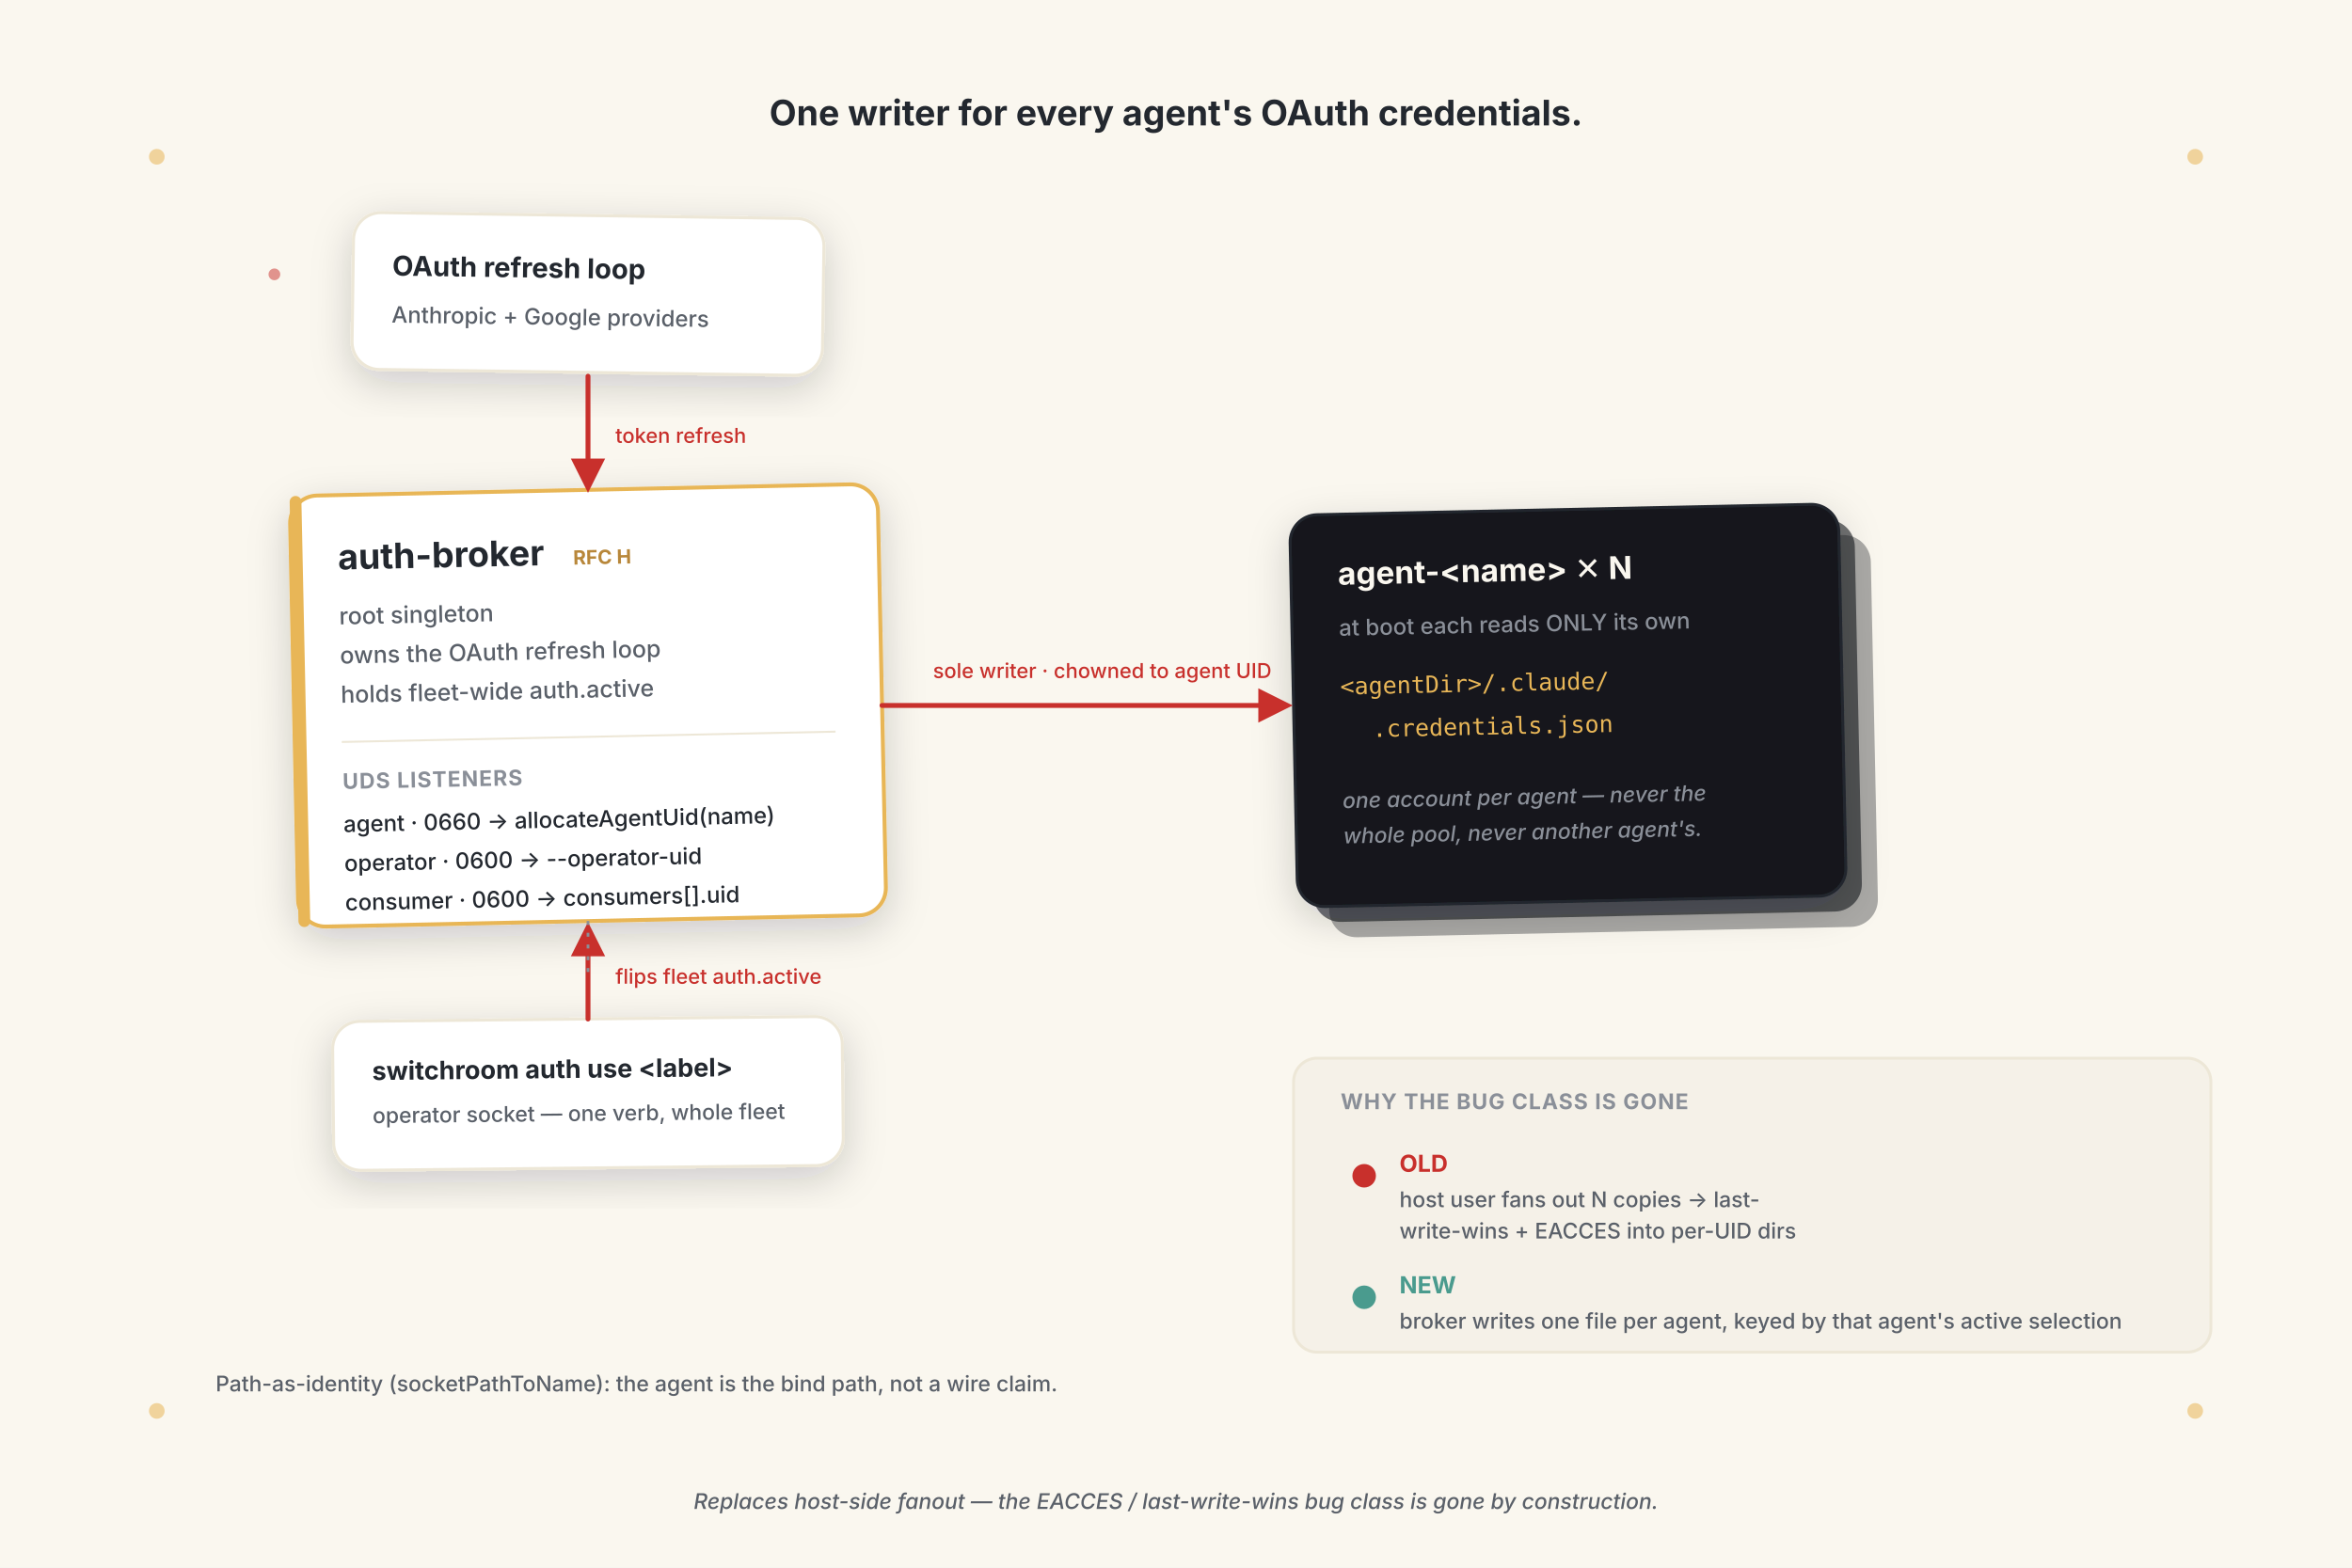
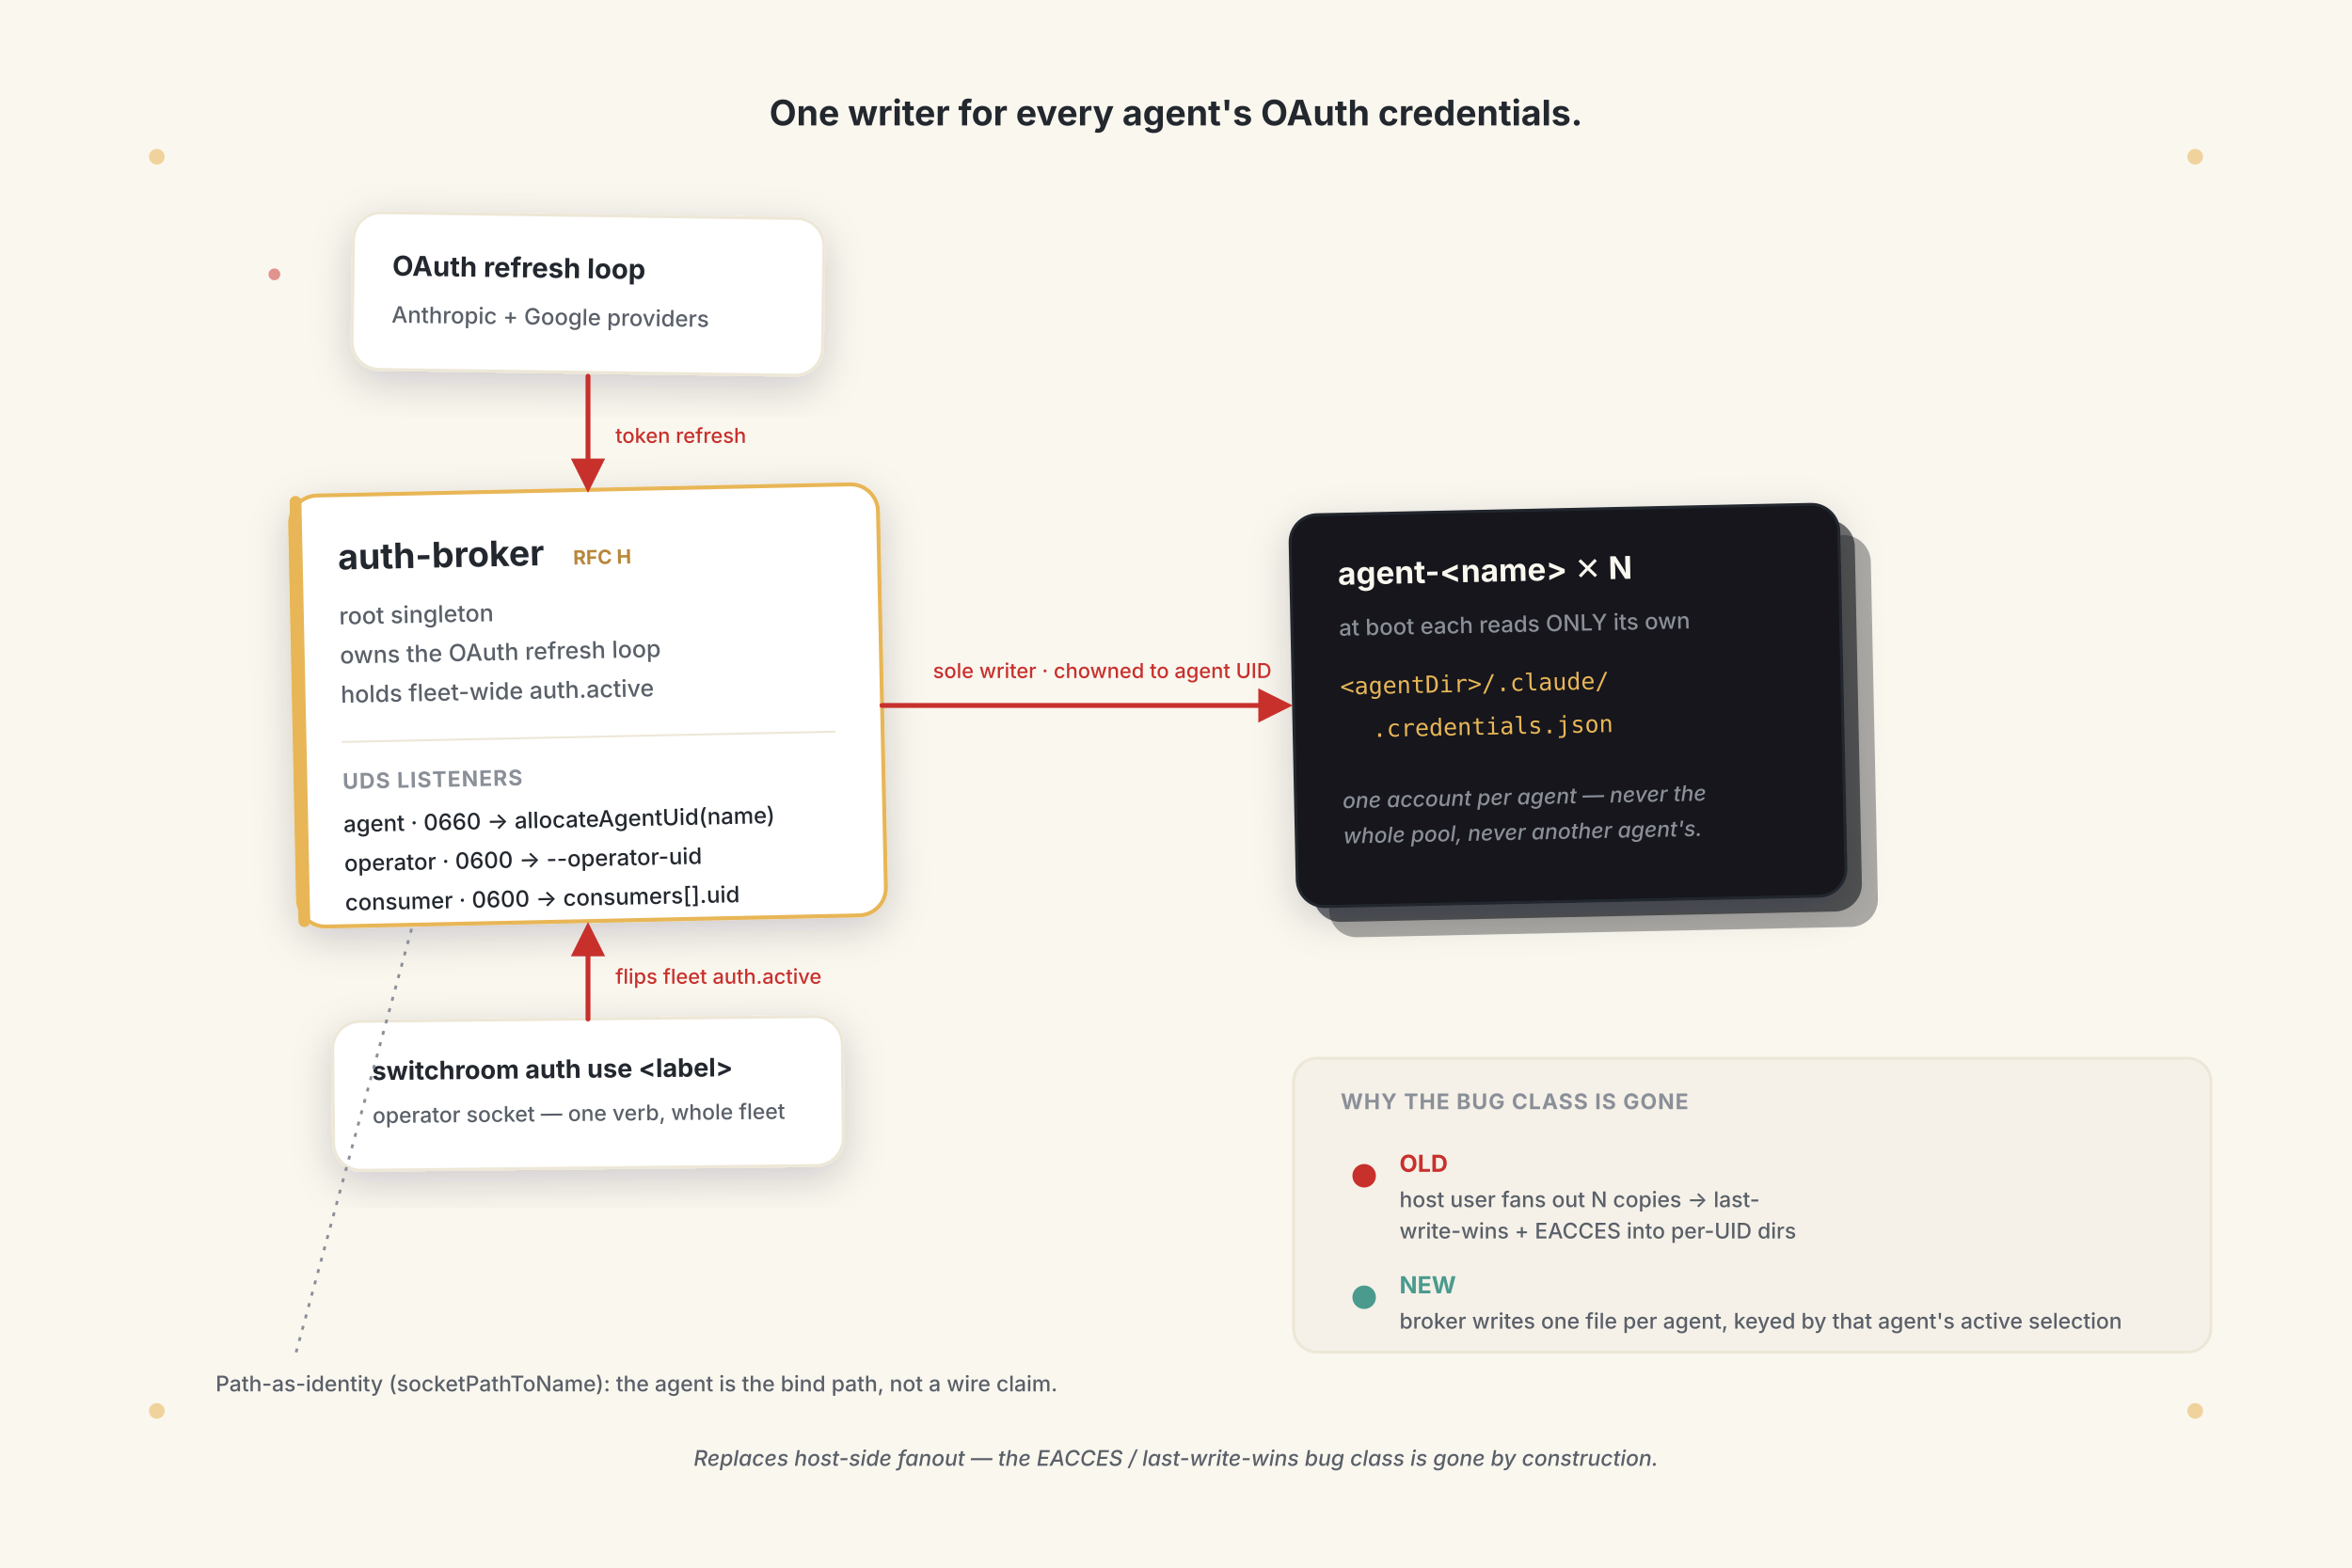
<svg xmlns="http://www.w3.org/2000/svg" viewBox="0 0 1200 800" font-family="'Inter', system-ui, -apple-system, sans-serif">
  <defs>
    <filter id="cardShadow" x="-20%" y="-20%" width="140%" height="140%">
      <feDropShadow dx="0" dy="6" stdDeviation="10" flood-color="#14171C" flood-opacity="0.18" />
    </filter>
    <marker id="arrowCord" viewBox="0 0 10 10" refX="8" refY="5" markerWidth="7" markerHeight="7" orient="auto-start-reverse">
      <path d="M0,0 L10,5 L0,10 z" fill="#C8302C" />
    </marker>
  </defs>
  <rect width="1200" height="800" fill="#FAF7EF" />
  <g>
    <circle cx="80" cy="80" r="4" fill="#E8B657" opacity="0.55" />
    <circle cx="1120" cy="80" r="4" fill="#E8B657" opacity="0.55" />
    <circle cx="80" cy="720" r="4" fill="#E8B657" opacity="0.55" />
    <circle cx="1120" cy="720" r="4" fill="#E8B657" opacity="0.55" />
    <circle cx="140" cy="140" r="3" fill="#C8302C" opacity="0.5" />
    <circle cx="1060" cy="660" r="3" fill="#C8302C" opacity="0.5" />
  </g>
  <text x="600" y="64" text-anchor="middle" font-size="18" font-weight="700" fill="#23282F">One writer for every agent's OAuth credentials.</text>
-   <text x="600" y="770" text-anchor="middle" font-size="11" font-weight="500" font-style="italic" fill="#5A6069">Replaces host-side fanout — the EACCES / last-write-wins bug class is gone by construction.</text>
+   <text x="600" y="748" text-anchor="middle" font-size="11" font-weight="500" font-style="italic" fill="#5A6069">Replaces host-side fanout — the EACCES / last-write-wins bug class is gone by construction.</text>
  <g transform="rotate(-1.2 300 360)">
    <rect x="150" y="250" width="300" height="220" rx="14" fill="#FFFFFF" stroke="#E8B657" stroke-width="2" filter="url(#cardShadow)" />
    <rect x="150" y="250" width="6" height="220" rx="3" fill="#E8B657" />
    <text x="174" y="288" font-size="18" font-weight="700" fill="#23282F">auth-broker</text>
    <text x="174" y="288" font-size="10" font-weight="700" fill="#B8873A" dx="120">RFC H</text>
    <text x="174" y="316" font-size="12" font-weight="500" fill="#5A6069">root singleton</text>
    <text x="174" y="336" font-size="12" font-weight="500" fill="#5A6069">owns the OAuth refresh loop</text>
    <text x="174" y="356" font-size="12" font-weight="500" fill="#5A6069">holds fleet-wide auth.active</text>
    <line x1="174" y1="376" x2="426" y2="376" stroke="#EDE7D7" stroke-width="1" />
    <text x="174" y="400" font-size="11" font-weight="700" fill="#8A8F98" letter-spacing="0.5">UDS LISTENERS</text>
    <text x="174" y="422" font-size="11.5" font-weight="500" fill="#23282F">agent · 0660 → allocateAgentUid(name)</text>
    <text x="174" y="442" font-size="11.5" font-weight="500" fill="#23282F">operator · 0600 → --operator-uid</text>
    <text x="174" y="462" font-size="11.5" font-weight="500" fill="#23282F">consumer · 0600 → consumers[].uid</text>
  </g>
  <g transform="rotate(0.8 300 150)">
    <rect x="180" y="110" width="240" height="80" rx="14" fill="#FFFFFF" stroke="#EDE7D7" stroke-width="1.5" filter="url(#cardShadow)" />
    <text x="200" y="142" font-size="14" font-weight="700" fill="#23282F">OAuth refresh loop</text>
    <text x="200" y="166" font-size="11.5" font-weight="500" fill="#5A6069">Anthropic + Google providers</text>
  </g>
  <path d="M300,192 C300,210 300,222 300,248" fill="none" stroke="#C8302C" stroke-width="2.5" stroke-linecap="round" marker-end="url(#arrowCord)" />
  <text x="314" y="226" font-size="10.5" font-weight="500" fill="#C8302C">token refresh</text>
  <g transform="rotate(-0.6 300 560)">
    <rect x="170" y="520" width="260" height="76" rx="14" fill="#FFFFFF" stroke="#EDE7D7" stroke-width="1.5" filter="url(#cardShadow)" />
    <text x="190" y="550" font-size="13" font-weight="700" fill="#23282F">switchroom auth use &lt;label&gt;</text>
    <text x="190" y="572" font-size="11" font-weight="500" fill="#5A6069">operator socket — one verb, whole fleet</text>
  </g>
  <path d="M300,520 C300,505 300,490 300,474" fill="none" stroke="#C8302C" stroke-width="2.5" stroke-linecap="round" marker-end="url(#arrowCord)" />
  <text x="314" y="502" font-size="10.5" font-weight="500" fill="#C8302C">flips fleet auth.active</text>
  <g transform="rotate(-1.2 800 360)">
    <rect x="676" y="276" width="280" height="200" rx="14" fill="#14171C" opacity="0.35" />
    <rect x="668" y="268" width="280" height="200" rx="14" fill="#14171C" opacity="0.6" />
    <rect x="660" y="260" width="280" height="200" rx="14" fill="#14171C" stroke="#23282F" stroke-width="1.5" filter="url(#cardShadow)" />
    <text x="684" y="296" font-size="16" font-weight="700" fill="#FAF7EF">agent-&lt;name&gt;  ✕ N</text>
    <text x="684" y="322" font-size="11.5" font-weight="500" fill="#8A8F98">at boot each reads ONLY its own</text>
    <g font-family="'JetBrains Mono', ui-monospace, monospace" font-size="12" fill="#E8B657">
      <text x="684" y="352">&lt;agentDir&gt;/.claude/</text>
      <text x="700" y="374">.credentials.json</text>
    </g>
    <text x="684" y="410" font-size="11" font-weight="500" font-style="italic" fill="#8A8F98">one account per agent — never the</text>
    <text x="684" y="428" font-size="11" font-weight="500" font-style="italic" fill="#8A8F98">whole pool, never another agent's.</text>
  </g>
  <path d="M450,360 C530,360 560,360 656,360" fill="none" stroke="#C8302C" stroke-width="2.5" stroke-linecap="round" marker-end="url(#arrowCord)" />
  <text x="476" y="346" font-size="10.5" font-weight="500" fill="#C8302C">sole writer · chowned to agent UID</text>
  <rect x="660" y="540" width="468" height="150" rx="12" fill="#F5F1E8" stroke="#EDE7D7" stroke-width="1.5" />
  <text x="684" y="566" font-size="11" font-weight="700" fill="#8A8F98" letter-spacing="0.5">WHY THE BUG CLASS IS GONE</text>
  <circle cx="696" cy="600" r="6" fill="#C8302C" />
  <text x="714" y="598" font-size="12" font-weight="700" fill="#C8302C">OLD</text>
  <text x="714" y="616" font-size="11" font-weight="500" fill="#5A6069">host user fans out N copies → last-</text>
  <text x="714" y="632" font-size="11" font-weight="500" fill="#5A6069">write-wins + EACCES into per-UID dirs</text>
  <circle cx="696" cy="662" r="6" fill="#4A9B8E" />
  <text x="714" y="660" font-size="12" font-weight="700" fill="#4A9B8E">NEW</text>
  <text x="714" y="678" font-size="11" font-weight="500" fill="#5A6069">broker writes one file per agent, keyed by that agent's active selection</text>
-   <line x1="300" y1="470" x2="300" y2="500" stroke="#8A8F98" stroke-width="1.4" stroke-dasharray="2 4" />
+   <line x1="210" y1="474" x2="150" y2="694" stroke="#8A8F98" stroke-width="1.4" stroke-dasharray="2 4" />
  <text x="110" y="710" font-size="11" font-weight="500" fill="#5A6069">Path-as-identity (socketPathToName): the agent is the bind path, not a wire claim.</text>
</svg>
